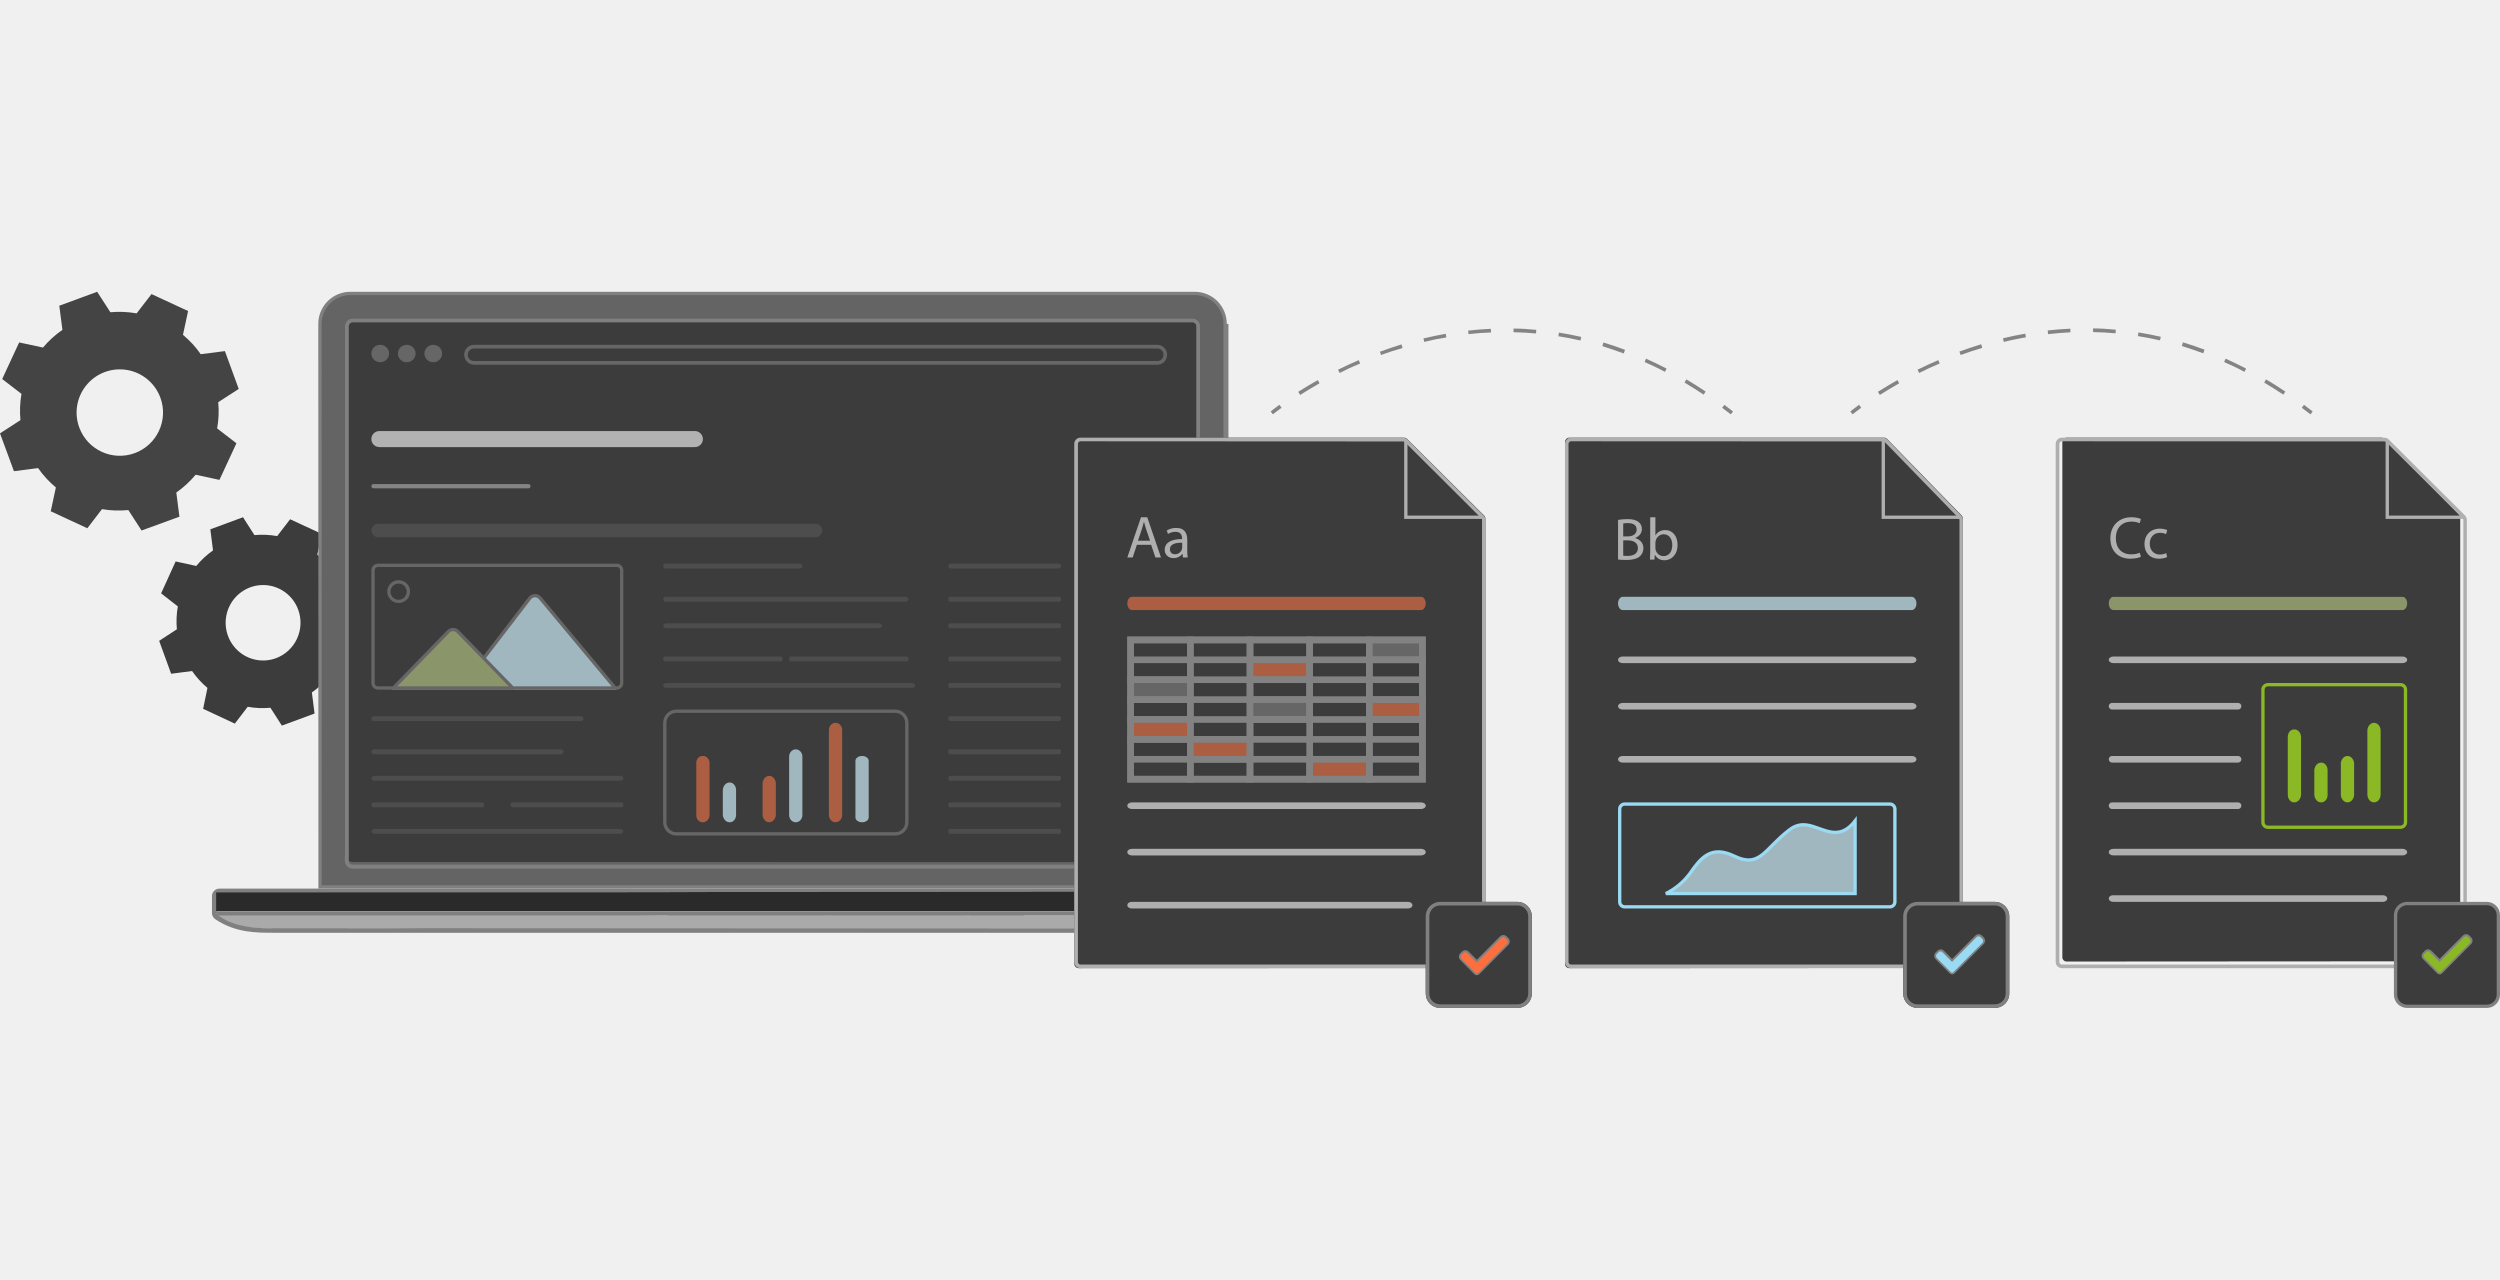
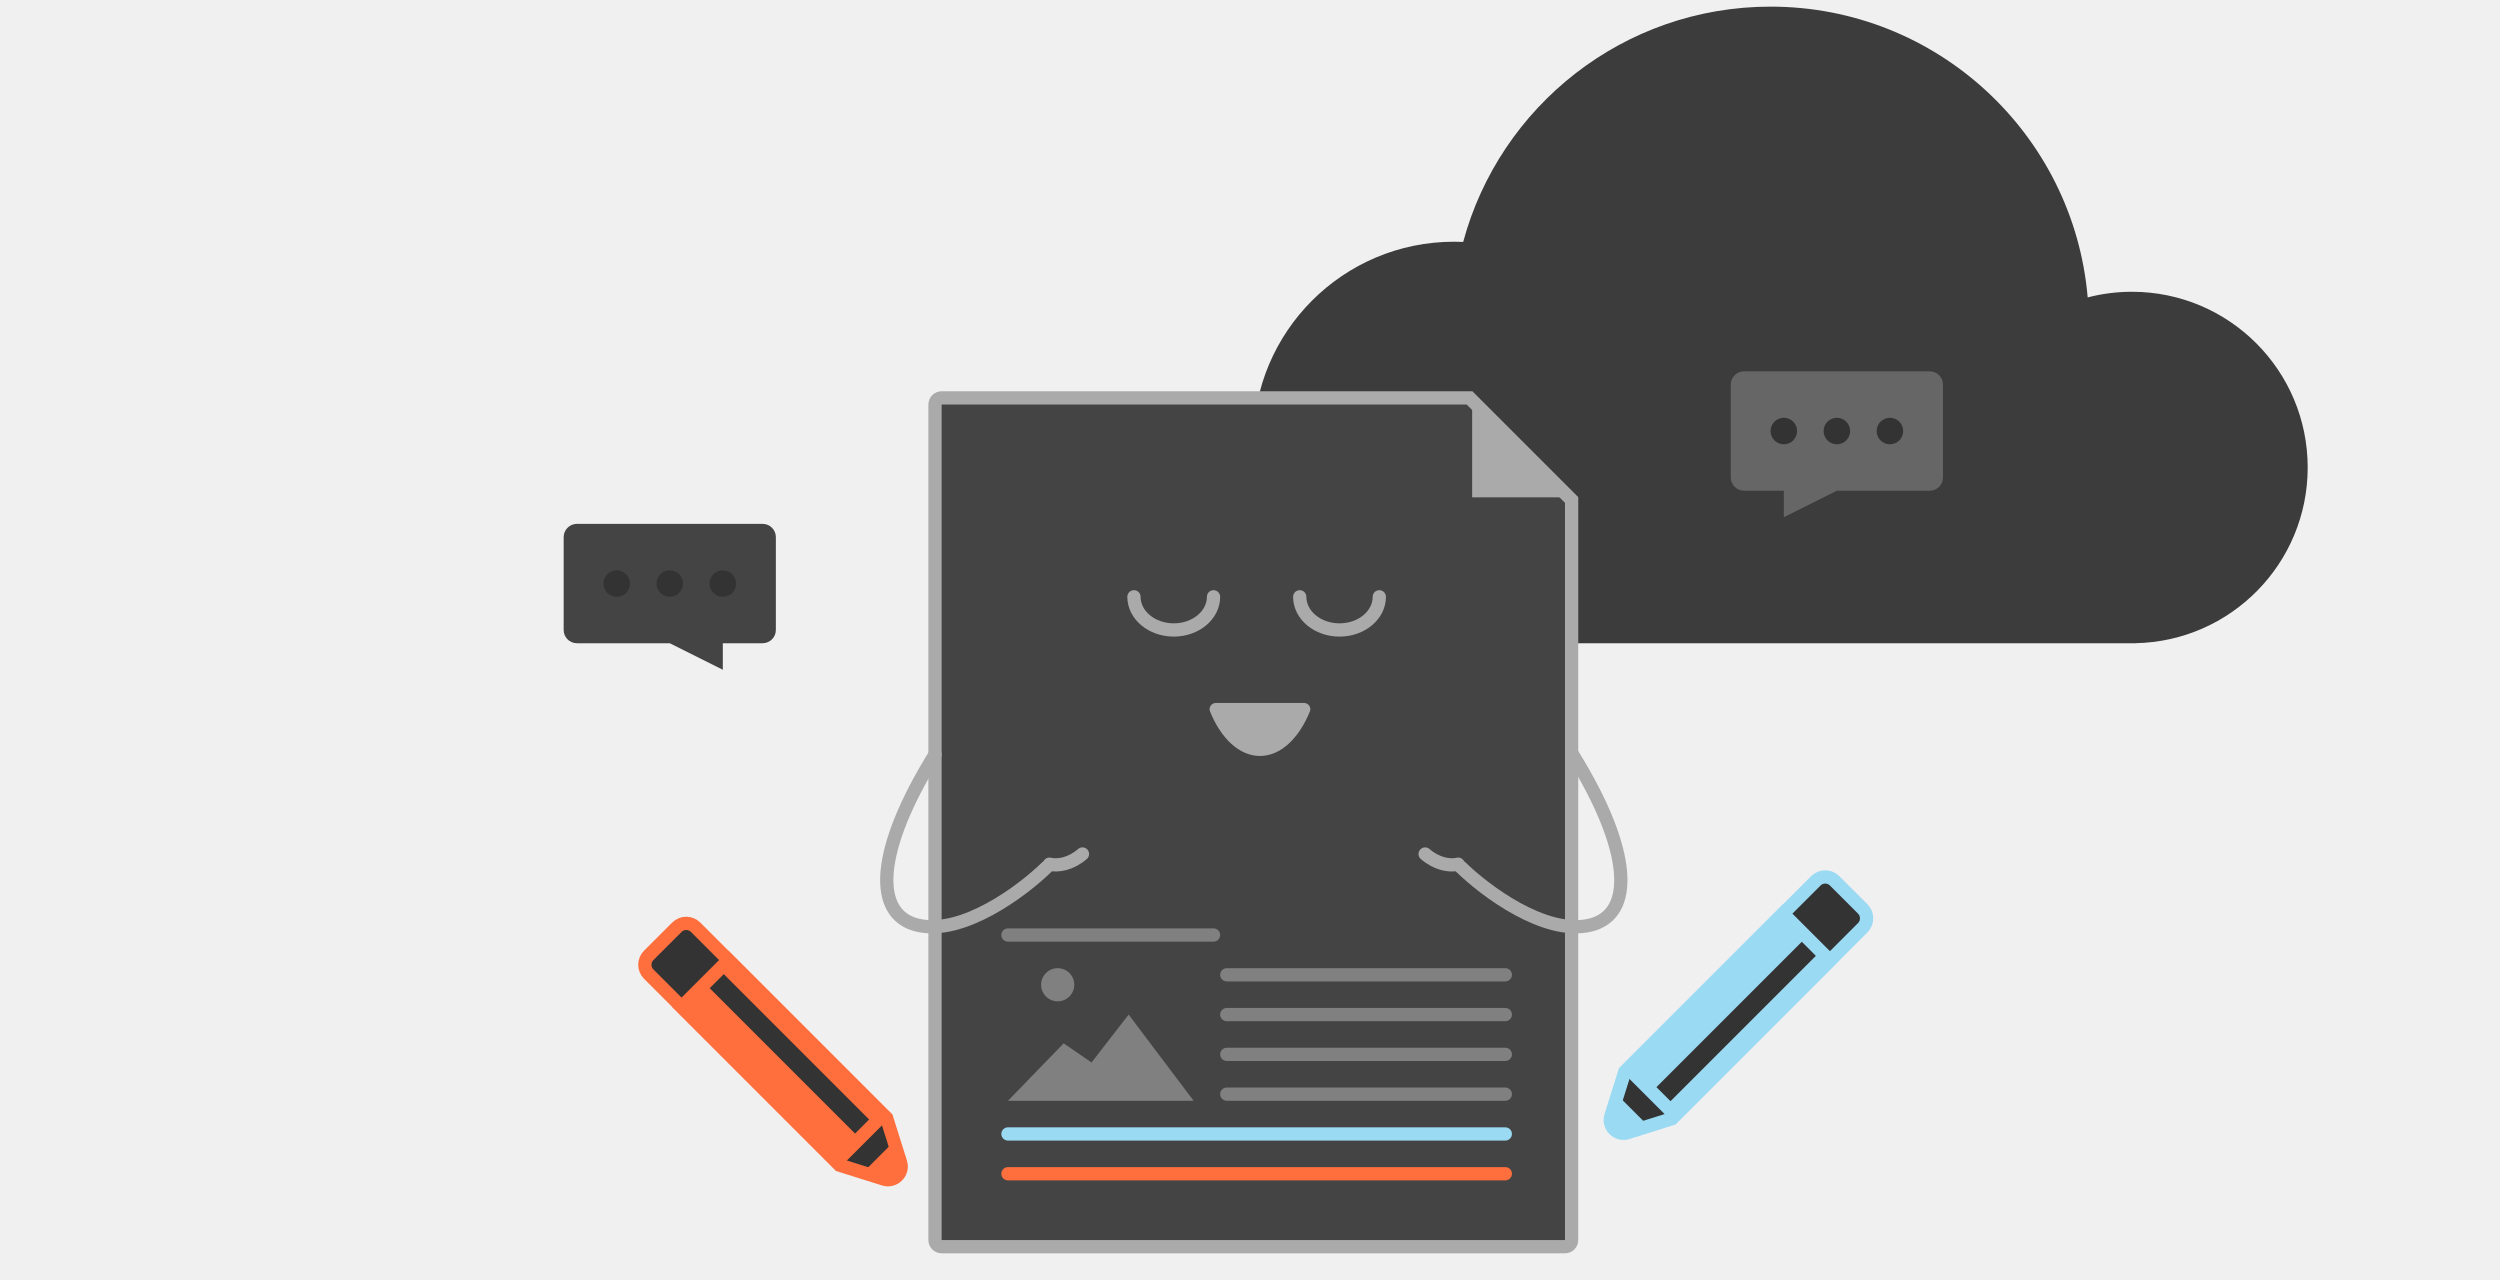
- <svg xmlns="http://www.w3.org/2000/svg" width="377" height="193" fill="none">
-   <g clip-path="url(#a)">
-     <path fill-rule="evenodd" clip-rule="evenodd" d="M52.512 92.508a13.228 13.228 0 0 1-.148 3.455l2.52 1.959-2.191 4.812-3.139-.652a12.93 12.93 0 0 1-2.525 2.34l.406 3.179-4.93 1.821-1.724-2.693a12.708 12.708 0 0 1-3.429-.144l-1.944 2.539-4.776-2.235.652-3.151a13.01 13.01 0 0 1-2.322-2.55l-3.155.414L24 96.636l2.673-1.739a12.988 12.988 0 0 1 .142-3.454l-2.52-1.965 2.191-4.812 3.111.679A12.973 12.973 0 0 1 32.122 83l-.405-3.179L36.646 78l1.725 2.693a12.689 12.689 0 0 1 3.428.149l1.95-2.538 4.77 2.207-.668 3.134a12.66 12.66 0 0 1 2.322 2.544l3.155-.408 1.813 4.967-2.673 1.738.044.022zm-7.536-.552a5.686 5.686 0 0 0-1.973-2.638 5.614 5.614 0 0 0-6.268-.263 5.675 5.675 0 0 0-2.183 2.463 5.728 5.728 0 0 0 .965 6.246 5.638 5.638 0 0 0 2.823 1.678 5.606 5.606 0 0 0 3.273-.185 5.663 5.663 0 0 0 3.18-2.946 5.73 5.73 0 0 0 .183-4.35v-.005z" fill="#3C3C3C" />
-     <path fill-rule="evenodd" clip-rule="evenodd" d="M32.91 60.644c.125 1.322.07 2.655-.165 3.962l2.907 2.24-2.56 5.519-3.591-.773a15.164 15.164 0 0 1-2.913 2.682l.468 3.642-5.71 2.086-1.991-3.085a15.03 15.03 0 0 1-3.978-.138L13.17 79.66 7.652 77.1l.773-3.593a14.693 14.693 0 0 1-2.682-2.92l-3.64.47L0 65.35l3.084-1.992a14.859 14.859 0 0 1 .155-3.963L.33 57.156l2.56-5.518 3.592.772a15.012 15.012 0 0 1 2.93-2.67l-.47-3.638L14.653 44l1.992 3.085a14.8 14.8 0 0 1 3.956.17l2.246-2.907 5.517 2.555-.772 3.592a14.697 14.697 0 0 1 2.681 2.92l3.641-.47L36 58.651l-3.084 1.993h-.006zm-8.706-.624a6.517 6.517 0 1 0-12.232 4.5 6.517 6.517 0 0 0 12.232-4.5z" fill="#444" />
-     <path d="M48.25 48.845a4.588 4.588 0 0 1 2.818-4.242 4.576 4.576 0 0 1 1.752-.353H180.18a4.574 4.574 0 0 1 3.235 1.35l.177-.176-.177.176a4.59 4.59 0 0 1 1.334 3.245v84.905H48.267l-.017-84.905zm136.75 0v84.905-84.905z" fill="#646464" stroke="gray" stroke-width=".5" />
-     <path d="M179.797 130a1.2 1.2 0 0 0 .849-.353c.225-.226.353-.533.354-.854V49.207a1.217 1.217 0 0 0-.354-.854 1.2 1.2 0 0 0-.849-.353H53.203a1.2 1.2 0 0 0-.849.353 1.217 1.217 0 0 0-.354.854v79.575c.002.321.129.628.354.854a1.2 1.2 0 0 0 .85.353l126.593.011z" fill="#3C3C3C" />
-     <path d="M180.401 129.787V49.218a.621.621 0 0 0-.177-.43.598.598 0 0 0-.427-.176H53.203a.592.592 0 0 0-.427.176.606.606 0 0 0-.177.43v80.569a.618.618 0 0 0 .177.431.602.602 0 0 0 .427.176h126.594a.613.613 0 0 0 .427-.176.596.596 0 0 0 .177-.431zm.599 0a1.226 1.226 0 0 1-.354.858 1.198 1.198 0 0 1-.849.355H53.203c-.318 0-.623-.128-.849-.355a1.226 1.226 0 0 1-.354-.858V49.218c0-.323.127-.633.352-.861.226-.229.532-.357.851-.357h126.594c.319 0 .625.128.851.357.225.228.352.538.352.861v80.569z" fill="gray" />
-     <path d="M69.041 95.237a1 1 0 0 0-1.433 0L59.08 104h18.487l-4.622-4.75-3.905-4.013z" fill="#8A956A" />
-     <path d="m72.946 99.25 4.622 4.75h15.405L81.449 90.182a1 1 0 0 0-1.561.03l-6.942 9.038z" fill="#A1B7BF" />
-     <path fill-rule="evenodd" clip-rule="evenodd" d="M93 104a1 1 0 0 0 1-1V86a1 1 0 0 0-1-1H57a1 1 0 0 0-1 1v17a1 1 0 0 0 1 1h36zm-.118-.5H93a.5.5 0 0 0 .5-.5V86a.5.5 0 0 0-.5-.5H57a.5.5 0 0 0-.5.5v17a.5.5 0 0 0 .5.5h2.219l8.21-8.438a1.25 1.25 0 0 1 1.791 0l3.704 3.807 6.765-8.808a1.25 1.25 0 0 1 1.952-.04L92.88 103.5zm-19.606-4.27 4.154 4.27h14.8L81.258 90.342a.75.75 0 0 0-1.171.023l-6.81 8.866zm3.456 4.27-7.87-8.089a.75.75 0 0 0-1.075 0l-7.87 8.089h16.815zM60.984 88.37a1.222 1.222 0 1 0-1.752 1.705 1.222 1.222 0 0 0 1.752-1.705zm-2.11-.349a1.722 1.722 0 1 1 2.468 2.402 1.722 1.722 0 0 1-2.468-2.402z" fill="#666" />
-     <path d="M105 114.987c.012-.272.12-.528.301-.712a.88.88 0 0 1 .664-.273.916.916 0 0 1 .698.258c.193.184.314.445.337.727v7.976c-.021.287-.14.554-.333.746a.953.953 0 0 1-.702.29.847.847 0 0 1-.367-.068.92.92 0 0 1-.313-.222 1.04 1.04 0 0 1-.211-.341 1.135 1.135 0 0 1-.074-.405v-7.976z" fill="#AC5E42" />
-     <path d="M109 119.123c.022-.311.142-.6.335-.809a.923.923 0 0 1 .702-.314.873.873 0 0 1 .672.323c.18.21.285.497.291.8v3.754c0 .151-.025.3-.074.439-.049.139-.12.264-.21.369a.922.922 0 0 1-.313.24.778.778 0 0 1-.366.074.913.913 0 0 1-.703-.312 1.327 1.327 0 0 1-.334-.81v-3.754zM119.002 114.17c-.009-.15.01-.3.056-.441.046-.142.118-.272.211-.381a.995.995 0 0 1 .333-.257.92.92 0 0 1 .796 0 .995.995 0 0 1 .333.257c.093.109.165.239.211.381.046.141.065.291.056.441v8.809c-.018.277-.13.537-.315.726A.955.955 0 0 1 120 124a.955.955 0 0 1-.683-.295 1.144 1.144 0 0 1-.315-.726v-8.809z" fill="#A1B7BF" />
-     <path d="M115 118.038c.042-.291.166-.555.349-.744A.903.903 0 0 1 116 117c.238 0 .469.104.651.294.183.189.307.453.349.744v4.924a1.344 1.344 0 0 1-.349.744.903.903 0 0 1-.651.294.903.903 0 0 1-.651-.294 1.344 1.344 0 0 1-.349-.744v-4.924zM125 110.09c0-.289.105-.566.293-.771A.96.96 0 0 1 126 109a.96.96 0 0 1 .707.319c.188.205.293.482.293.771v12.82c0 .289-.105.566-.293.771A.96.96 0 0 1 126 124a.96.96 0 0 1-.707-.319 1.141 1.141 0 0 1-.293-.771v-12.82z" fill="#AC5E42" />
-     <path d="M129 114.727c0-.193.105-.378.293-.514.187-.136.442-.213.707-.213.265 0 .52.077.707.213.188.136.293.321.293.514v8.546c0 .193-.105.378-.293.514A1.217 1.217 0 0 1 130 124c-.265 0-.52-.077-.707-.213-.188-.136-.293-.321-.293-.514v-8.546z" fill="#A1B7BF" />
-     <path fill-rule="evenodd" clip-rule="evenodd" d="M135 107.5h-33a1.5 1.5 0 0 0-1.5 1.5v15a1.5 1.5 0 0 0 1.5 1.5h33a1.5 1.5 0 0 0 1.5-1.5v-15a1.5 1.5 0 0 0-1.5-1.5zm-33-.5a2 2 0 0 0-2 2v15a2 2 0 0 0 2 2h33a2 2 0 0 0 2-2v-15a2 2 0 0 0-2-2h-33z" fill="#666" />
-     <path d="M67.5 140.163h96l27.752-.364a19.327 19.327 0 0 0 5.028-.828 16.474 16.474 0 0 0 2.3-.922h-44.208v-.419h-8.111v.386l-10.379-.193v-.127h-10.285v.32l-16.737-.254h-8.215v.287l-31.398-.419-.547.132-10.181.094-25.889-.066a7.383 7.383 0 0 0 2.339 1.628c1.845.552 4.184.552 5.673.552H58.52l7.88.193h1.1z" fill="#AAA" />
-     <path d="m198.29 138.049.81-.551H32.345l.548.551H198.29z" fill="gray" />
-     <path d="M32.636 134.592v3.162c1.095 1.104 3.663 2.373 8.762 2.208l148.583.077a29.06 29.06 0 0 0 5.526-.922c.811-.193 3.434-1.203 3.467-1.495v-3.03c-55.419.094-110.87 0-166.338 0zm8.762 6.07c-2.853 0-5.838 0-8.888-2.014a1.166 1.166 0 0 1-.548-.877v-2.732c.025-.278.15-.537.352-.728.202-.191.466-.301.743-.309h165.676a.849.849 0 0 1 .86.576.864.864 0 0 1 .044.367v2.793l-.033.033a1.284 1.284 0 0 1-.652.679 12.988 12.988 0 0 1-3.565 1.429c-1.727.461-3.5.724-5.285.783H41.398z" fill="gray" />
-     <path opacity=".6" d="M79.687 73h-23.37a.317.317 0 0 0-.317.32.321.321 0 0 0 .318.32h23.369a.317.317 0 0 0 .317-.32.317.317 0 0 0-.318-.32z" fill="#B2B2B2" />
-     <path d="M174.539 55H71.461c-.388 0-.76-.158-1.033-.44A1.52 1.52 0 0 1 70 53.5c0-.398.154-.78.428-1.06.274-.282.645-.44 1.033-.44h103.078c.388 0 .759.158 1.033.44.274.28.428.662.428 1.06s-.154.78-.428 1.06a1.44 1.44 0 0 1-1.033.44zM71.461 52.558c-.243 0-.477.099-.65.276a.956.956 0 0 0-.268.666c0 .25.097.49.269.666a.906.906 0 0 0 .649.276h103.078c.244 0 .477-.099.649-.276a.956.956 0 0 0 0-1.332.905.905 0 0 0-.649-.276H71.461z" fill="#666" />
-     <path d="M90.913 134.551H47.49l-.033.033v-.033h-14.87v2.891h166.432v-3.024c-30.637.067-61.262.1-91.877.1h-.296c-5.29.033-10.614.033-15.932.033z" fill="#2A2A2A" />
-     <path d="M57.336 54.627c.738 0 1.337-.588 1.337-1.314 0-.725-.599-1.313-1.337-1.313S56 52.588 56 53.313c0 .726.598 1.314 1.336 1.314zM61.336 54.627c.738 0 1.337-.588 1.337-1.314 0-.725-.599-1.313-1.337-1.313S60 52.588 60 53.313c0 .726.598 1.314 1.336 1.314zM65.336 54.627c.738 0 1.337-.588 1.337-1.314 0-.725-.599-1.313-1.337-1.313S64 52.588 64 53.313c0 .726.598 1.314 1.336 1.314z" fill="#666" />
-     <path d="M104.783 65H57.217c-.672 0-1.217.541-1.217 1.209v.005c0 .668.545 1.209 1.217 1.209h47.566c.672 0 1.217-.541 1.217-1.209v-.005c0-.668-.545-1.209-1.217-1.209z" fill="#B2B2B2" />
-     <path opacity=".4" d="M57.013 79h65.974a.934.934 0 0 1 .697.275c.189.187.303.448.316.725a1.093 1.093 0 0 1-.316.725.934.934 0 0 1-.697.274H57.013a.933.933 0 0 1-.697-.274A1.09 1.09 0 0 1 56 80a1.09 1.09 0 0 1 .316-.725.933.933 0 0 1 .697-.274zM100.403 85h20.194a.389.389 0 0 1 .403.37.373.373 0 0 1-.036.147.38.38 0 0 1-.367.223h-20.194a.387.387 0 0 1-.403-.37c.002-.05.014-.1.036-.147a.38.38 0 0 1 .367-.223zM143.326 85h16.348a.255.255 0 0 1 .12.023.306.306 0 0 1 .105.079c.03.034.055.075.072.121a.48.48 0 0 1 .029.147.479.479 0 0 1-.029.147.391.391 0 0 1-.072.121.305.305 0 0 1-.105.079.254.254 0 0 1-.12.023h-16.348a.254.254 0 0 1-.12-.023.305.305 0 0 1-.105-.079.391.391 0 0 1-.072-.121.479.479 0 0 1-.029-.147.48.48 0 0 1 .029-.147.391.391 0 0 1 .072-.121.306.306 0 0 1 .105-.079.255.255 0 0 1 .12-.023zM143.326 108h16.348a.262.262 0 0 1 .12.023.306.306 0 0 1 .105.079c.03.034.055.075.072.121a.486.486 0 0 1 .029.147.48.48 0 0 1-.029.147.402.402 0 0 1-.072.122.317.317 0 0 1-.105.078.262.262 0 0 1-.12.023h-16.348a.262.262 0 0 1-.12-.023.317.317 0 0 1-.105-.078.402.402 0 0 1-.072-.122.48.48 0 0 1-.029-.147.486.486 0 0 1 .029-.147.385.385 0 0 1 .072-.121.306.306 0 0 1 .105-.079.262.262 0 0 1 .12-.023zM100.462 90h36.076a.504.504 0 0 1 .171.023.459.459 0 0 1 .148.079.384.384 0 0 1 .102.121.334.334 0 0 1 .041.147.334.334 0 0 1-.041.147.384.384 0 0 1-.102.121.502.502 0 0 1-.319.101h-36.076a.502.502 0 0 1-.319-.1.384.384 0 0 1-.102-.122.334.334 0 0 1-.041-.147c.002-.05.016-.1.041-.147a.384.384 0 0 1 .102-.121.459.459 0 0 1 .148-.079.504.504 0 0 1 .171-.023zM143.212 90h16.576a.119.119 0 0 1 .078.023.232.232 0 0 1 .068.079.45.45 0 0 1 .047.121.694.694 0 0 1 .019.147.694.694 0 0 1-.019.147.45.45 0 0 1-.047.121.232.232 0 0 1-.068.079.118.118 0 0 1-.078.023h-16.576a.118.118 0 0 1-.078-.023.232.232 0 0 1-.068-.079.45.45 0 0 1-.047-.121.694.694 0 0 1-.019-.147c.001-.05.008-.1.019-.147a.45.45 0 0 1 .047-.121.232.232 0 0 1 .068-.079.119.119 0 0 1 .078-.023zM143.212 113h16.576a.122.122 0 0 1 .078.023.234.234 0 0 1 .068.079c.02.034.036.075.047.121a.704.704 0 0 1 .019.147.695.695 0 0 1-.019.147.463.463 0 0 1-.047.122.24.24 0 0 1-.068.078.122.122 0 0 1-.078.023h-16.576a.122.122 0 0 1-.078-.023.24.24 0 0 1-.068-.078.463.463 0 0 1-.047-.122.695.695 0 0 1-.019-.147.704.704 0 0 1 .019-.147.443.443 0 0 1 .047-.121.234.234 0 0 1 .068-.079.122.122 0 0 1 .078-.023zM100.508 94h31.984a.568.568 0 0 1 .348.1.362.362 0 0 1 .16.265.327.327 0 0 1-.045.146.406.406 0 0 1-.112.122.526.526 0 0 1-.163.078.603.603 0 0 1-.188.023h-31.984a.603.603 0 0 1-.188-.023.526.526 0 0 1-.163-.078.406.406 0 0 1-.112-.122.327.327 0 0 1-.045-.146.362.362 0 0 1 .16-.265.568.568 0 0 1 .348-.1zM143.261 94h16.478c.065-.004.13.032.179.1a.494.494 0 0 1 .082.265.543.543 0 0 1-.023.146.432.432 0 0 1-.058.122.26.26 0 0 1-.084.078.172.172 0 0 1-.096.023h-16.478a.172.172 0 0 1-.096-.023.26.26 0 0 1-.084-.078.432.432 0 0 1-.058-.122.543.543 0 0 1-.023-.146.494.494 0 0 1 .082-.265c.049-.068.114-.104.179-.1zM143.261 117h16.478c.065-.004.13.032.179.1a.492.492 0 0 1 .082.265.543.543 0 0 1-.023.146.431.431 0 0 1-.058.122.257.257 0 0 1-.084.078.161.161 0 0 1-.096.023h-16.478a.161.161 0 0 1-.096-.023.257.257 0 0 1-.084-.078.431.431 0 0 1-.058-.122.543.543 0 0 1-.023-.146.492.492 0 0 1 .082-.265c.049-.068.114-.104.179-.1zM100.225 99h17.55a.13.13 0 0 1 .083.023.23.23 0 0 1 .072.079.453.453 0 0 1 .05.121.548.548 0 0 1-.051.412c-.042.068-.097.104-.154.1h-17.55c-.057.004-.112-.032-.154-.1a.548.548 0 0 1-.001-.533.23.23 0 0 1 .072-.079.13.13 0 0 1 .083-.023zM119.225 99h17.55a.13.13 0 0 1 .083.023.23.23 0 0 1 .072.079.453.453 0 0 1 .05.121.548.548 0 0 1-.051.412c-.042.068-.097.104-.154.1h-17.55c-.057.004-.112-.032-.154-.1a.548.548 0 0 1-.001-.533.23.23 0 0 1 .072-.079.13.13 0 0 1 .083-.023zM143.212 99h16.576a.119.119 0 0 1 .078.023.232.232 0 0 1 .068.079.45.45 0 0 1 .047.121.571.571 0 0 1-.048.412c-.039.068-.092.104-.145.1h-16.576c-.053.004-.106-.032-.145-.1a.571.571 0 0 1-.001-.533.232.232 0 0 1 .068-.079.119.119 0 0 1 .078-.023zM143.212 121h16.576a.122.122 0 0 1 .078.023.234.234 0 0 1 .068.079c.02.034.036.075.047.121a.57.57 0 0 1-.048.412c-.039.068-.092.104-.145.099h-16.576c-.053.005-.106-.031-.145-.099a.57.57 0 0 1-.001-.533.234.234 0 0 1 .068-.079.122.122 0 0 1 .078-.023zM100.475 103h37.05c.06-.002.12.006.176.023a.478.478 0 0 1 .152.079.354.354 0 0 1 .147.268.366.366 0 0 1-.149.265.505.505 0 0 1-.326.099h-37.05a.505.505 0 0 1-.326-.099.366.366 0 0 1-.149-.265.354.354 0 0 1 .147-.268.478.478 0 0 1 .152-.079.546.546 0 0 1 .176-.023zM143.212 103h16.576a.122.122 0 0 1 .078.023.234.234 0 0 1 .068.079c.02.034.036.075.047.121a.57.57 0 0 1-.048.412c-.039.068-.092.104-.145.099h-16.576c-.053.005-.106-.031-.145-.099a.57.57 0 0 1-.001-.533.234.234 0 0 1 .068-.079.122.122 0 0 1 .078-.023zM143.212 125h16.576a.122.122 0 0 1 .078.023.234.234 0 0 1 .068.079c.02.034.036.075.047.121a.57.57 0 0 1-.048.412c-.039.068-.092.104-.145.099h-16.576c-.053.005-.106-.031-.145-.099a.57.57 0 0 1-.001-.533.234.234 0 0 1 .068-.079.122.122 0 0 1 .078-.023zM56.403 108h31.2a.38.38 0 0 1 .362.223.394.394 0 0 1 .035.147.39.39 0 0 1-.25.347.388.388 0 0 1-.147.023h-31.2a.387.387 0 0 1-.403-.37.387.387 0 0 1 .403-.37zM56.406 113h28.188a.39.39 0 0 1 .406.37.393.393 0 0 1-.406.37H56.406a.39.39 0 0 1-.406-.37.39.39 0 0 1 .406-.37zM56.478 117h37.05a.54.54 0 0 1 .175.023.474.474 0 0 1 .15.079.39.39 0 0 1 .105.121c.025.047.04.096.042.147a.336.336 0 0 1-.042.146.39.39 0 0 1-.105.121.51.51 0 0 1-.325.097h-37.05a.48.48 0 0 1-.328-.097.401.401 0 0 1-.106-.121.338.338 0 0 1-.044-.146.374.374 0 0 1 .15-.269.513.513 0 0 1 .328-.101zM56.252 121h16.496c.064-.004.126.032.173.101a.52.52 0 0 1 .079.269.517.517 0 0 1-.08.269c-.046.069-.108.105-.172.101H56.252c-.064.004-.126-.032-.173-.101a.517.517 0 0 1-.079-.269.52.52 0 0 1 .08-.269c.046-.069.108-.105.172-.101zM77.252 121h16.496c.064-.004.126.032.173.101a.52.52 0 0 1 .079.269.517.517 0 0 1-.08.269c-.046.069-.108.105-.172.101H77.252c-.064.004-.126-.032-.173-.101a.517.517 0 0 1-.079-.269.52.52 0 0 1 .08-.269c.046-.069.108-.105.172-.101zM56.563 125h36.874a.679.679 0 0 1 .386.101c.106.07.17.166.177.269a.363.363 0 0 1-.177.269.679.679 0 0 1-.386.101H56.563a.679.679 0 0 1-.386-.101.363.363 0 0 1-.177-.269c.008-.103.071-.199.177-.269a.679.679 0 0 1 .386-.101z" fill="#666" />
-     <path d="M167.242 84.46a1.72 1.72 0 0 0 1.714-1.727 1.72 1.72 0 0 0-1.714-1.728 1.72 1.72 0 0 0-1.714 1.728 1.72 1.72 0 0 0 1.714 1.727z" fill="#3C3C3C" />
-     <path d="M164 103.598c0-.313.123-.614.343-.835a1.166 1.166 0 0 1 1.658 0c.22.221.343.522.343.835v13.901c0 .313-.123.613-.343.835a1.17 1.17 0 0 1-1.658 0 1.186 1.186 0 0 1-.343-.835v-13.901z" fill="#828282" />
-     <path d="M162.669 146a.67.67 0 0 1-.669-.665V66.66a.67.67 0 0 1 .669-.66h49.05a.65.65 0 0 1 .47.192l11.612 11.542a.668.668 0 0 1 .199.473v67.106a.67.67 0 0 1-.669.665l-60.662.022z" fill="#3C3C3C" />
-     <path d="M223.101 146h-60.164a.935.935 0 0 1-.937-.933V66.928a.927.927 0 0 1 .937-.928h48.617c.248 0 .487.099.663.273l11.509 11.463a.93.93 0 0 1 .274.66v66.649a.938.938 0 0 1-.899.955zm-60.164-79.454a.38.38 0 0 0-.275.11.375.375 0 0 0-.114.272v78.139a.389.389 0 0 0 .389.387h60.164a.389.389 0 0 0 .389-.387V78.418c0-.102-.042-.2-.115-.273l-11.509-11.463a.381.381 0 0 0-.274-.109l-48.655-.027z" fill="#AFAFAF" />
-     <path d="M214.294 92h-43.588c-.187 0-.367-.105-.499-.293A1.237 1.237 0 0 1 170 91c0-.265.074-.52.207-.707.132-.188.312-.293.499-.293h43.588c.187 0 .367.105.499.293.133.187.207.442.207.707 0 .265-.074.52-.207.707-.132.188-.312.293-.499.293z" fill="#AC5E42" />
-     <path d="M214.294 122h-43.588a.879.879 0 0 1-.499-.146c-.133-.094-.207-.221-.207-.354 0-.133.074-.26.207-.354a.879.879 0 0 1 .499-.146h43.588c.187 0 .367.053.499.146.133.094.207.221.207.354 0 .133-.074.26-.207.354a.879.879 0 0 1-.499.146zM214.294 129h-43.588a.879.879 0 0 1-.499-.146c-.133-.094-.207-.221-.207-.354 0-.133.074-.26.207-.354a.879.879 0 0 1 .499-.146h43.588c.187 0 .367.053.499.146.133.094.207.221.207.354 0 .133-.074.26-.207.354a.879.879 0 0 1-.499.146zM212.38 136.998h-41.641a.924.924 0 0 1-.278-.024.768.768 0 0 1-.24-.105.53.53 0 0 1-.163-.168.39.39 0 0 1-.058-.201.39.39 0 0 1 .058-.201.53.53 0 0 1 .163-.168.768.768 0 0 1 .24-.105.924.924 0 0 1 .278-.024h41.641a.796.796 0 0 1 .442.16.44.44 0 0 1 .178.338.44.44 0 0 1-.178.338.796.796 0 0 1-.442.16zM173.591 82.158l.648 1.908h.837L173.006 78h-.945L170 84.066h.81l.63-1.908h2.151zm-1.989-.612.594-1.755c.117-.369.216-.738.306-1.098h.018c.09.351.18.711.315 1.107l.594 1.746h-1.827zM179.11 84.066a6.133 6.133 0 0 1-.072-1.044v-1.629c0-.873-.324-1.782-1.656-1.782-.549 0-1.071.153-1.431.387l.18.522a2.17 2.17 0 0 1 1.134-.324c.891 0 .99.648.99 1.008v.09c-1.683-.009-2.619.567-2.619 1.62 0 .63.45 1.251 1.332 1.251.621 0 1.089-.306 1.332-.648h.027l.063.549h.72zm-.837-1.467a.827.827 0 0 1-.045.252 1.084 1.084 0 0 1-1.053.729c-.405 0-.747-.243-.747-.756 0-.846.981-.999 1.845-.981v.756z" fill="#AFAFAF" />
-     <path d="M236.648 146a.637.637 0 0 1-.458-.195.67.67 0 0 1-.19-.47v-78.66a.687.687 0 0 1 .186-.476.646.646 0 0 1 .462-.199h47.472c.17 0 .334.07.455.192l11.238 11.54a.697.697 0 0 1 .187.473v67.097a.67.67 0 0 1-.19.47.637.637 0 0 1-.457.195l-58.705.033z" fill="#3C3C3C" />
-     <path d="M295.114 146h-58.207a.898.898 0 0 1-.64-.275.95.95 0 0 1-.267-.658V66.933c0-.247.096-.485.266-.66.17-.175.4-.273.641-.273h47.048a.88.88 0 0 1 .642.273l11.138 11.463a.946.946 0 0 1 .265.66v66.649a.955.955 0 0 1-.252.665.9.9 0 0 1-.634.29zm-58.207-79.454a.37.37 0 0 0-.266.113.392.392 0 0 0-.111.274v78.134c0 .102.04.201.111.274.07.072.166.113.266.113h58.207c.1 0 .196-.041.266-.113a.394.394 0 0 0 .111-.274V78.418a.378.378 0 0 0-.112-.273l-11.137-11.463a.352.352 0 0 0-.265-.114l-47.07-.022z" fill="#AFAFAF" />
-     <path d="M288.294 92h-43.588c-.187 0-.367-.105-.499-.293A1.237 1.237 0 0 1 244 91c0-.265.074-.52.207-.707.132-.188.312-.293.499-.293h43.588c.187 0 .367.105.499.293.133.187.207.442.207.707 0 .265-.074.52-.207.707-.132.188-.312.293-.499.293z" fill="#A1B7BF" />
-     <path d="M288.226 99.998h-43.577a.852.852 0 0 1-.462-.16.432.432 0 0 1-.187-.338c0-.125.067-.246.187-.338a.852.852 0 0 1 .462-.16h43.577a.992.992 0 0 1 .291.025.81.81 0 0 1 .252.104.55.55 0 0 1 .171.168c.039.063.06.132.06.201 0 .07-.021.138-.06.201a.55.55 0 0 1-.171.168.81.81 0 0 1-.252.105 1 1 0 0 1-.291.024zM288.226 106.998h-43.577a.853.853 0 0 1-.462-.16.433.433 0 0 1-.187-.338c0-.125.067-.246.187-.338a.853.853 0 0 1 .462-.16h43.577c.099-.006.198.002.291.024a.827.827 0 0 1 .252.105.55.55 0 0 1 .171.168c.039.063.06.132.06.201a.382.382 0 0 1-.06.201.55.55 0 0 1-.171.168.827.827 0 0 1-.252.105c-.093.022-.192.03-.291.024zM244 84.372c.261.036.675.072 1.215.072.99 0 1.674-.18 2.097-.567.306-.297.513-.693.513-1.215 0-.9-.675-1.377-1.251-1.521v-.018c.639-.234 1.026-.747 1.026-1.332 0-.477-.189-.837-.504-1.071-.378-.306-.882-.441-1.665-.441-.549 0-1.089.054-1.431.126v5.967zm.783-5.436c.126-.027.333-.054.693-.054.792 0 1.332.279 1.332.99 0 .585-.486 1.017-1.314 1.017h-.711v-1.953zm0 2.547h.648c.855 0 1.566.342 1.566 1.17 0 .882-.747 1.179-1.557 1.179-.279 0-.504-.009-.657-.036v-2.313zM249.499 84.39l.036-.72h.027c.324.576.828.819 1.458.819.972 0 1.953-.774 1.953-2.331.009-1.323-.756-2.223-1.836-2.223-.702 0-1.206.315-1.485.801h-.018V78h-.783v5.265c0 .387-.018.828-.036 1.125h.684zm.135-2.529c0-.126.027-.234.045-.324.162-.603.666-.972 1.206-.972.846 0 1.296.747 1.296 1.62 0 .999-.495 1.674-1.323 1.674-.576 0-1.035-.378-1.188-.927a1.483 1.483 0 0 1-.036-.288v-.783zM288.226 114.998h-43.577a.853.853 0 0 1-.462-.16.433.433 0 0 1-.187-.338c0-.125.067-.246.187-.338a.853.853 0 0 1 .462-.16h43.577c.099-.006.198.002.291.024a.827.827 0 0 1 .252.105.55.55 0 0 1 .171.168c.039.063.06.132.06.201a.382.382 0 0 1-.06.201.55.55 0 0 1-.171.168.827.827 0 0 1-.252.105c-.093.022-.192.03-.291.024z" fill="#AFAFAF" />
-     <path d="M311.648 145a.639.639 0 0 1-.458-.192.676.676 0 0 1-.141-.213.677.677 0 0 1-.049-.252V66.668a.67.67 0 0 1 .186-.472.646.646 0 0 1 .462-.196h47.468a.665.665 0 0 1 .46.19l11.237 11.396a.66.66 0 0 1 .187.461v66.258a.66.66 0 0 1-.4.607.634.634 0 0 1-.247.05l-58.705.038z" fill="#3C3C3C" />
-     <path d="M371.085 146h-60.148a.943.943 0 0 1-.937-.933V66.933a.937.937 0 0 1 .937-.933h48.617a.937.937 0 0 1 .663.273l11.509 11.463a.936.936 0 0 1 .274.66v66.649a.937.937 0 0 1-.915.955zm-60.148-79.454a.39.39 0 0 0-.389.387v78.134a.389.389 0 0 0 .389.387h60.148a.389.389 0 0 0 .389-.387V78.418a.362.362 0 0 0-.115-.273L359.85 66.682a.367.367 0 0 0-.274-.114l-48.639-.022z" fill="#AFAFAF" />
-     <path d="M362.351 91.996h-43.577a.52.52 0 0 1-.291-.049.707.707 0 0 1-.252-.21 1.063 1.063 0 0 1-.171-.334A1.346 1.346 0 0 1 318 91c0-.139.02-.276.06-.403.04-.127.098-.24.171-.334a.707.707 0 0 1 .252-.21.52.52 0 0 1 .291-.05h43.577c.177.023.342.137.462.322.12.184.187.425.187.675 0 .25-.067.491-.187.675-.12.185-.285.3-.462.321z" fill="#8A956A" />
-     <path d="M362.294 100h-43.588a.874.874 0 0 1-.499-.146c-.133-.094-.207-.221-.207-.354 0-.133.074-.26.207-.354a.874.874 0 0 1 .499-.146h43.588c.187 0 .367.053.499.146.133.094.207.221.207.354 0 .133-.074.26-.207.354a.874.874 0 0 1-.499.146zM362.351 128.998h-43.577a1.006 1.006 0 0 1-.291-.024.827.827 0 0 1-.252-.105.55.55 0 0 1-.171-.168.374.374 0 0 1-.06-.201c0-.069.02-.138.06-.201a.55.55 0 0 1 .171-.168.827.827 0 0 1 .252-.105c.093-.022.192-.03.291-.024h43.577a.853.853 0 0 1 .462.16c.12.092.187.213.187.338a.433.433 0 0 1-.187.338.853.853 0 0 1-.462.16zM359.394 135.998h-40.672a.876.876 0 0 1-.271-.024.745.745 0 0 1-.236-.105.539.539 0 0 1-.159-.168.396.396 0 0 1-.056-.201c0-.069.019-.138.056-.201a.539.539 0 0 1 .159-.168.745.745 0 0 1 .236-.105.876.876 0 0 1 .271-.024h40.672c.166.011.32.068.432.16a.44.44 0 0 1 .174.338.44.44 0 0 1-.174.338.764.764 0 0 1-.432.16zM322.678 83.346c-.315.153-.801.252-1.278.252-1.476 0-2.331-.954-2.331-2.439 0-1.593.945-2.502 2.367-2.502.504 0 .927.108 1.224.252l.189-.639c-.207-.108-.684-.27-1.44-.27-1.881 0-3.168 1.287-3.168 3.186 0 1.989 1.287 3.069 2.997 3.069.738 0 1.314-.144 1.602-.288l-.162-.621zM326.668 83.409a2.25 2.25 0 0 1-.972.216c-.864 0-1.512-.621-1.512-1.629 0-.909.54-1.647 1.539-1.647.432 0 .729.099.918.207l.18-.612c-.216-.108-.63-.225-1.098-.225-1.422 0-2.34.972-2.34 2.313 0 1.332.855 2.223 2.169 2.223.585 0 1.044-.144 1.251-.252l-.135-.594z" fill="#AFAFAF" />
-     <path d="M345 111.089c.002-.15.029-.297.079-.434a1.16 1.16 0 0 1 .213-.361.9.9 0 0 1 .311-.229.735.735 0 0 1 .36-.062.867.867 0 0 1 .699.284c.194.203.315.491.338.802v8.767a1.366 1.366 0 0 1-.333.823.918.918 0 0 1-.704.32.776.776 0 0 1-.367-.077.922.922 0 0 1-.312-.245 1.166 1.166 0 0 1-.21-.375 1.368 1.368 0 0 1-.074-.446v-8.767zM349 116.127c.021-.312.141-.602.333-.811a.923.923 0 0 1 .704-.315.798.798 0 0 1 .367.075.937.937 0 0 1 .312.242c.09.105.162.231.21.37.049.139.074.288.074.439v3.746c0 .151-.025.3-.074.439-.048.139-.12.265-.21.37a.937.937 0 0 1-.312.242.798.798 0 0 1-.367.075.923.923 0 0 1-.704-.315 1.335 1.335 0 0 1-.333-.811v-3.746zM357 110.194c0-.157.026-.312.076-.457.05-.145.124-.276.217-.387.093-.111.203-.199.324-.259A.866.866 0 0 1 358 109c.131 0 .261.031.383.091.121.06.231.148.324.259.093.111.167.242.217.387.05.145.076.3.076.457v9.612c0 .317-.105.62-.293.844a.925.925 0 0 1-.707.35.925.925 0 0 1-.707-.35 1.317 1.317 0 0 1-.293-.844v-9.612zM353 115.047c.04-.292.162-.558.345-.75A.906.906 0 0 1 354 114c.24 0 .472.105.655.297.183.192.305.458.345.75v4.906c-.04.292-.162.558-.345.75A.906.906 0 0 1 354 121a.906.906 0 0 1-.655-.297 1.354 1.354 0 0 1-.345-.75v-4.906z" fill="#8BB825" />
-     <path d="m191.964 62.48-.35-.425s.471-.392 1.319-1.015l.324.447c-.833.612-1.287.987-1.293.993zM196.066 59.555l-.296-.469a70.281 70.281 0 0 1 2.952-1.766l.263.48a90.843 90.843 0 0 0-2.919 1.755zm60.841-.044a66.053 66.053 0 0 0-2.881-1.82l.274-.476c.969.552 1.944 1.192 2.908 1.833l-.301.463zm-54.888-3.267-.241-.496a61.263 61.263 0 0 1 3.122-1.44l.214.507a33.592 33.592 0 0 0-3.095 1.43zm49.05-.17c-1.008-.553-2.038-1.027-3.062-1.48l.219-.507c1.035.463 2.076.965 3.094 1.495l-.251.491zm-42.79-2.517-.192-.519a91.137 91.137 0 0 1 3.259-1.104l.159.552a37.129 37.129 0 0 0-3.248 1.049l.022.022zm36.579-.254a76.857 76.857 0 0 0-3.22-1.104l.153-.552c1.095.326 2.191.696 3.259 1.104l-.192.552zm-30.073-1.716-.126-.552a56.535 56.535 0 0 1 3.358-.7l.093.55a34.557 34.557 0 0 0-3.347.68l.022.022zm23.55-.238a48.688 48.688 0 0 0-3.335-.645l.088-.552a50.6 50.6 0 0 1 3.368.657l-.121.54zm-16.879-.943-.055-.552a50.8 50.8 0 0 1 3.418-.27l.027.551a43.877 43.877 0 0 0-3.395.249l.005.022zm10.176-.122a52.39 52.39 0 0 0-3.39-.187v-.552c1.144 0 2.294.088 3.428.193l-.038.546zM261.009 62.486c-.438-.337-.871-.668-1.309-.994l.329-.441c.438.32.876.657 1.314.999l-.334.436zM279.378 62.48l-.351-.425s.471-.392 1.32-1.015l.323.447c-.832.612-1.287.987-1.292.993zM283.48 59.555l-.296-.469a69.644 69.644 0 0 1 2.952-1.766l.263.48a91.026 91.026 0 0 0-2.919 1.755zm60.841-.044a65.891 65.891 0 0 0-2.881-1.815l.274-.48c.969.551 1.949 1.191 2.908 1.832l-.301.463zm-54.904-3.267-.247-.496a61.263 61.263 0 0 1 3.122-1.44l.213.507a38.828 38.828 0 0 0-3.088 1.43zm49.043-.17c-1.007-.553-2.037-1.027-3.061-1.48l.219-.507c1.035.463 2.076.965 3.094 1.495l-.252.491zm-42.789-2.54-.192-.518a77.161 77.161 0 0 1 3.286-1.104l.159.552a45.676 45.676 0 0 0-3.253 1.07zm36.579-.253a76.857 76.857 0 0 0-3.22-1.104l.153-.552c1.095.326 2.191.696 3.259 1.104l-.192.552zm-30.073-1.716-.126-.552a56.535 56.535 0 0 1 3.358-.701l.098.552c-1.106.199-2.229.414-3.33.7zm23.55-.238a48.628 48.628 0 0 0-3.335-.645l.087-.552c1.096.182 2.257.397 3.369.656l-.121.541zm-16.879-.943-.055-.552a51.061 51.061 0 0 1 3.418-.27v.551c-1.079.061-2.218.144-3.347.27h-.016zm10.176-.122a52.39 52.39 0 0 0-3.39-.187v-.552c1.144 0 2.294.088 3.428.193l-.038.546zM348.422 62.486c-.438-.337-.87-.668-1.308-.994l.328-.447c.438.326.876.662 1.315 1.005l-.335.436z" fill="#848484" />
-     <path d="M244 122a1 1 0 0 1 1-1h40a1 1 0 0 1 1 1v14a1 1 0 0 1-1 1h-40a1 1 0 0 1-1-1v-14z" fill="#3C3C3C" />
-     <path fill-rule="evenodd" clip-rule="evenodd" d="M285 121.5h-40a.5.5 0 0 0-.5.5v14a.5.5 0 0 0 .5.5h40a.5.5 0 0 0 .5-.5v-14a.5.5 0 0 0-.5-.5zm-40-.5a1 1 0 0 0-1 1v14a1 1 0 0 0 1 1h40a1 1 0 0 0 1-1v-14a1 1 0 0 0-1-1h-40z" fill="#9ADAF3" />
-     <path d="M277.509 125.434c.757-.189 1.498-.685 2.241-1.645v10.961h-28.539a10.093 10.093 0 0 0 3.585-2.969l.005-.008c.834-1.208 1.634-2.294 2.663-2.874 1-.564 2.256-.668 4.057.198.951.458 1.724.639 2.413.58.693-.06 1.268-.358 1.825-.794.461-.361.925-.828 1.438-1.346l.305-.306c.644-.644 1.389-1.363 2.341-2.092.909-.697 1.749-.833 2.562-.734.653.079 1.279.306 1.927.541.185.067.372.134.561.199.833.286 1.71.515 2.616.289z" fill="#A1B7BF" stroke="#9ADAF3" stroke-width=".5" />
-     <rect x="318" y="106" width="20" height="1" rx=".5" fill="#AFAFAF" />
-     <rect x="318" y="114" width="20" height="1" rx=".5" fill="#AFAFAF" />
-     <rect x="318" y="121" width="20" height="1" rx=".5" fill="#AFAFAF" />
-     <path d="M215 138.17c0-1.198.974-2.17 2.177-2.17h11.646c1.203 0 2.177.972 2.177 2.17v11.66c0 1.198-.974 2.17-2.177 2.17h-11.646a2.173 2.173 0 0 1-2.177-2.17v-11.66z" fill="#3C3C3C" />
-     <path fill-rule="evenodd" clip-rule="evenodd" d="M228.823 136.543h-11.646a1.63 1.63 0 0 0-1.633 1.627v11.66a1.63 1.63 0 0 0 1.633 1.627h11.646a1.63 1.63 0 0 0 1.633-1.627v-11.66a1.63 1.63 0 0 0-1.633-1.627zM217.177 136a2.173 2.173 0 0 0-2.177 2.17v11.66c0 1.198.974 2.17 2.177 2.17h11.646a2.173 2.173 0 0 0 2.177-2.17v-11.66c0-1.198-.974-2.17-2.177-2.17h-11.646z" fill="gray" />
-     <path d="M287 138.17c0-1.198.974-2.17 2.177-2.17h11.646c1.203 0 2.177.972 2.177 2.17v11.66c0 1.198-.974 2.17-2.177 2.17h-11.646a2.173 2.173 0 0 1-2.177-2.17v-11.66z" fill="#3C3C3C" />
-     <path fill-rule="evenodd" clip-rule="evenodd" d="M300.823 136.543h-11.646a1.63 1.63 0 0 0-1.633 1.627v11.66a1.63 1.63 0 0 0 1.633 1.627h11.646a1.63 1.63 0 0 0 1.633-1.627v-11.66a1.63 1.63 0 0 0-1.633-1.627zM289.177 136a2.173 2.173 0 0 0-2.177 2.17v11.66c0 1.198.974 2.17 2.177 2.17h11.646a2.173 2.173 0 0 0 2.177-2.17v-11.66c0-1.198-.974-2.17-2.177-2.17h-11.646z" fill="gray" />
-     <path d="M294.649 146.689a.38.38 0 0 1-.537 0l-2.13-2.125a.548.548 0 0 1-.131-.627.558.558 0 0 1 .131-.184l.263-.265a.536.536 0 0 1 .402-.178.55.55 0 0 1 .403.178l1.331 1.341 3.598-3.626a.544.544 0 0 1 .799 0l.269.265a.585.585 0 0 1 0 .812l-4.398 4.409z" fill="#9ADAF3" />
-     <path d="M222.973 146.816a.38.38 0 0 1-.536 0l-2.131-2.124a.559.559 0 0 1 0-.812l.263-.264a.553.553 0 0 1 .622-.132c.07.031.132.076.183.132l1.331 1.341 3.598-3.626a.544.544 0 0 1 .8 0l.268.265a.582.582 0 0 1 0 .811l-4.398 4.409z" fill="#FF6F3D" />
-     <path d="M294.38 146.937a.52.52 0 0 1-.366-.149l-2.131-2.152a.692.692 0 0 1-.153-.77.692.692 0 0 1 .153-.229l.268-.27a.698.698 0 0 1 .992 0l1.237 1.242 3.5-3.527a.707.707 0 0 1 .498-.209.71.71 0 0 1 .499.209l.268.271a.71.71 0 0 1 .203.502.723.723 0 0 1-.203.502l-4.381 4.415a.506.506 0 0 1-.384.165zm-1.736-3.476a.423.423 0 0 0-.301.127l-.268.27a.442.442 0 0 0-.127.306.428.428 0 0 0 .127.307l2.136 2.152a.253.253 0 0 0 .339 0l4.382-4.415a.421.421 0 0 0 .093-.471.448.448 0 0 0-.093-.142l-.269-.27a.432.432 0 0 0-.301-.127.432.432 0 0 0-.301.127l-3.697 3.725-1.429-1.44a.429.429 0 0 0-.291-.149zM222.705 147.065a.499.499 0 0 1-.198-.038.501.501 0 0 1-.169-.111l-2.13-2.152a.71.71 0 0 1-.208-.5.7.7 0 0 1 .208-.499l.268-.271a.7.7 0 0 1 .991 0l1.238 1.242 3.5-3.526a.708.708 0 0 1 .498-.21.708.708 0 0 1 .498.21l.269.27a.7.7 0 0 1 .202.502.72.72 0 0 1-.202.502l-4.382 4.415a.523.523 0 0 1-.383.166zm-1.736-3.477a.426.426 0 0 0-.301.127l-.269.27a.447.447 0 0 0-.127.307.431.431 0 0 0 .127.306l2.136 2.152a.25.25 0 0 0 .34 0l4.381-4.415a.423.423 0 0 0 .094-.47.45.45 0 0 0-.094-.142l-.268-.27a.43.43 0 0 0-.302-.127.427.427 0 0 0-.301.127l-3.697 3.724-1.429-1.44a.433.433 0 0 0-.29-.149z" fill="gray" />
-     <path d="M361.25 138c0-.966.784-1.75 1.75-1.75h12c.966 0 1.75.784 1.75 1.75v12a1.75 1.75 0 0 1-1.75 1.75h-12a1.75 1.75 0 0 1-1.75-1.75v-12z" fill="#3C3C3C" stroke="gray" stroke-width=".5" />
-     <path d="M368.159 146.689a.381.381 0 0 1-.537 0l-2.131-2.125a.56.56 0 0 1-.13-.627.58.58 0 0 1 .13-.184l.263-.265a.536.536 0 0 1 .623-.131.55.55 0 0 1 .182.131l1.331 1.341 3.599-3.625a.546.546 0 0 1 .799 0l.268.265a.577.577 0 0 1 0 .811l-4.397 4.409z" fill="#8BB825" />
-     <path d="M367.89 146.937a.516.516 0 0 1-.367-.149l-2.13-2.152a.7.7 0 0 1-.154-.77.7.7 0 0 1 .154-.229l.268-.27a.698.698 0 0 1 .992 0l1.237 1.241 3.5-3.526a.712.712 0 0 1 .498-.21.716.716 0 0 1 .499.21l.268.271a.704.704 0 0 1 .203.502.723.723 0 0 1-.203.502l-4.381 4.415a.51.51 0 0 1-.384.165zm-1.736-3.476a.426.426 0 0 0-.301.126l-.268.271a.431.431 0 0 0 0 .612l2.135 2.153a.253.253 0 0 0 .34 0l4.381-4.415a.422.422 0 0 0 .126-.304.434.434 0 0 0-.126-.309l-.268-.27a.432.432 0 0 0-.301-.127.432.432 0 0 0-.301.127l-3.697 3.725-1.43-1.44a.427.427 0 0 0-.29-.149z" fill="gray" />
-     <path fill-rule="evenodd" clip-rule="evenodd" d="M211.75 66.5h.5v11.25h11.25v.5h-11.75V66.5zM283.75 66h.5v11.75h11.25v.5h-11.75V66zM359.75 66.5h.5v11.25h11.25v.5h-11.75V66.5z" fill="#AFAFAF" />
-     <path fill-rule="evenodd" clip-rule="evenodd" d="M362 103.5h-20a.5.5 0 0 0-.5.5v20a.5.5 0 0 0 .5.5h20a.5.5 0 0 0 .5-.5v-20a.5.5 0 0 0-.5-.5zm-20-.5a1 1 0 0 0-1 1v20a1 1 0 0 0 1 1h20a1 1 0 0 0 1-1v-20a1 1 0 0 0-1-1h-20z" fill="#8BB825" />
-     <path stroke="#828282" d="M170.5 96.5h9v3h-9zM170.5 99.5h9v3h-9z" />
-     <path fill="#666" stroke="#828282" d="M170.5 102.5h9v3h-9z" />
-     <path stroke="#828282" d="M170.5 105.5h9v3h-9z" />
-     <path fill="#AC5E42" stroke="#828282" d="M170.5 108.5h9v3h-9z" />
-     <path stroke="#828282" d="M170.5 111.5h9v3h-9zM170.5 114.5h9v3h-9zM179.5 96.5h9v3h-9zM179.5 99.5h9v3h-9zM179.5 102.5h9v3h-9zM179.5 105.5h9v3h-9zM179.5 108.5h9v3h-9z" />
-     <path fill="#AC5E42" stroke="#828282" d="M179.5 111.5h9v3h-9z" />
-     <path stroke="#828282" d="M179.5 114.5h9v3h-9zM188.5 96.5h9v3h-9z" />
-     <path fill="#AC5E42" stroke="#828282" d="M188.5 99.5h9v3h-9z" />
-     <path stroke="#828282" d="M188.5 102.5h9v3h-9z" />
-     <path fill="#666" stroke="#828282" d="M188.5 105.5h9v3h-9z" />
-     <path stroke="#828282" d="M188.5 108.5h9v3h-9zM188.5 111.5h9v3h-9zM188.5 114.5h9v3h-9zM197.5 96.5h9v3h-9zM197.5 99.5h9v3h-9zM197.5 102.5h9v3h-9zM197.5 105.5h9v3h-9zM197.5 108.5h9v3h-9zM197.5 111.5h9v3h-9z" />
-     <path fill="#AC5E42" stroke="#828282" d="M197.5 114.5h9v3h-9z" />
-     <path fill="#666" stroke="#828282" d="M206.5 96.5h8v3h-8z" />
-     <path stroke="#828282" d="M206.5 99.5h8v3h-8zM206.5 102.5h8v3h-8z" />
-     <path fill="#AC5E42" stroke="#828282" d="M206.5 105.5h8v3h-8z" />
-     <path stroke="#828282" d="M206.5 108.5h8v3h-8zM206.5 111.5h8v3h-8zM206.5 114.5h8v3h-8z" />
-     <path fill-rule="evenodd" clip-rule="evenodd" d="M214 97h-43v20h43V97zm-44-1v22h45V96h-45z" fill="#828282" />
-   </g>
-   <defs>
-     <clipPath id="a">
-       <path fill="#fff" transform="translate(0 43)" d="M0 0h377v109H0z" />
-     </clipPath>
-   </defs>
+ <svg xmlns="http://www.w3.org/2000/svg" width="377" height="193" viewBox="0 0 377 193" fill="none">
+   <path fill-rule="evenodd" clip-rule="evenodd" d="M321.5 97H219v-.001c-16.594-.147-30-13.644-30-30.273 0-16.72 13.554-30.274 30.274-30.274.461 0 .919.01 1.374.03C226.155 16.044 244.821 1 267 1c25.111 0 45.718 19.282 47.823 43.848A26.546 26.546 0 0 1 321.5 44c14.636 0 26.5 11.864 26.5 26.5 0 14.469-11.595 26.229-26 26.495V97h-.5Z" fill="#3C3C3C" />
+   <path d="M85 81a2 2 0 0 1 2-2h28a2 2 0 0 1 2 2v14a2 2 0 0 1-2 2h-6v4l-8-4H87a2 2 0 0 1-2-2V81Z" fill="#444" />
+   <circle cx="93" cy="88" r="2" fill="#333" />
+   <circle cx="101" cy="88" r="2" fill="#333" />
+   <circle cx="109" cy="88" r="2" fill="#333" />
+   <path d="M293 58a2 2 0 0 0-2-2h-28a2 2 0 0 0-2 2v14a2 2 0 0 0 2 2h6v4l8-4h14a2 2 0 0 0 2-2V58Z" fill="#666" />
+   <circle cx="2" cy="2" r="2" transform="matrix(-1 0 0 1 287 63)" fill="#333" />
+   <circle cx="2" cy="2" r="2" transform="matrix(-1 0 0 1 279 63)" fill="#333" />
+   <circle cx="2" cy="2" r="2" transform="matrix(-1 0 0 1 271 63)" fill="#333" />
+   <path d="M237 75.414V187a1 1 0 0 1-1 1h-94a1 1 0 0 1-1-1V61a1 1 0 0 1 1-1h79.586L237 75.414Z" fill="#444" stroke="#AAA" stroke-width="2" />
+   <rect x="184" y="152" width="44" height="2" rx="1" fill="gray" />
+   <rect x="184" y="146" width="44" height="2" rx="1" fill="gray" />
+   <rect x="151" y="140" width="33" height="2" rx="1" fill="gray" />
+   <rect x="184" y="158" width="44" height="2" rx="1" fill="gray" />
+   <rect x="184" y="164" width="44" height="2" rx="1" fill="gray" />
+   <rect x="151" y="170" width="77" height="2" rx="1" fill="#9ADAF3" />
+   <rect x="151" y="176" width="77" height="2" rx="1" fill="#FF6F3D" />
+   <path d="M160.4 157.333 152 166h28l-9.8-13-5.6 7.222-4.2-2.889Z" fill="gray" />
+   <circle cx="159.5" cy="148.5" r="2.5" fill="gray" />
+   <path d="M182.472 107.294c1.644 4.05 4.403 6.706 7.528 6.706s5.884-2.656 7.528-6.706c.256-.63-.226-1.294-.905-1.294h-13.246c-.679 0-1.161.664-.905 1.294Z" fill="#AAA" />
+   <path d="M196 90c0 2.761 2.686 5 6 5s6-2.239 6-5m-37 0c0 2.761 2.686 5 6 5s6-2.239 6-5" stroke="#AAA" stroke-width="2" stroke-linecap="round" />
+   <path d="m222 59 16 16h-16V59Z" fill="#AAA" />
+   <path d="M141 113.782c-9 14.5-9.39 24.151-2.61 25.737 6.78 1.586 15.794-5.174 19.453-8.753m.411-.445c1.318.309 3.246-.039 4.982-1.538m73.911-15.001c9 14.5 9.39 24.151 2.61 25.737-6.781 1.586-15.794-5.174-19.453-8.753m-.411-.445c-1.318.309-3.247-.039-4.982-1.538" stroke="#AAA" stroke-width="2" stroke-linecap="round" />
+   <path d="m97.828 144.071 4.243-4.243a2 2 0 0 1 2.828 0l28.818 28.818 2.092 6.656c.485 1.542-.965 2.992-2.508 2.507l-6.655-2.091L97.828 146.9a2 2 0 0 1 0-2.829Z" fill="#333" stroke="#FF6F3D" stroke-width="2" />
+   <path d="m101.363 151.849 8.486-8.486 24.748 24.749-8.485 8.485-24.749-24.748Z" fill="#FF6F3D" />
+   <path fill="#333" d="m107.021 149.021 2.121-2.121 21.92 21.92-2.12 2.121z" />
+   <path d="m129.648 177.305 5.657-5.657.707 4.95-1.414 1.414-4.95-.707Z" fill="#FF6F3D" />
+   <path d="m276.658 132.828 4.243 4.243a2 2 0 0 1 0 2.828l-28.818 28.818-6.655 2.092c-1.542.485-2.992-.965-2.508-2.508l2.092-6.655 28.818-28.818a2 2 0 0 1 2.828 0Z" fill="#333" stroke="#9ADAF3" stroke-width="2" />
+   <path d="m268.881 136.364 8.485 8.485-24.749 24.749-8.485-8.485 24.749-24.749Z" fill="#9ADAF3" />
+   <path fill="#333" d="m271.709 142.021 2.121 2.121-21.92 21.92-2.121-2.12z" />
+   <path d="m243.424 164.648 5.657 5.657-4.95.707-1.414-1.414.707-4.95Z" fill="#9ADAF3" />
</svg>
